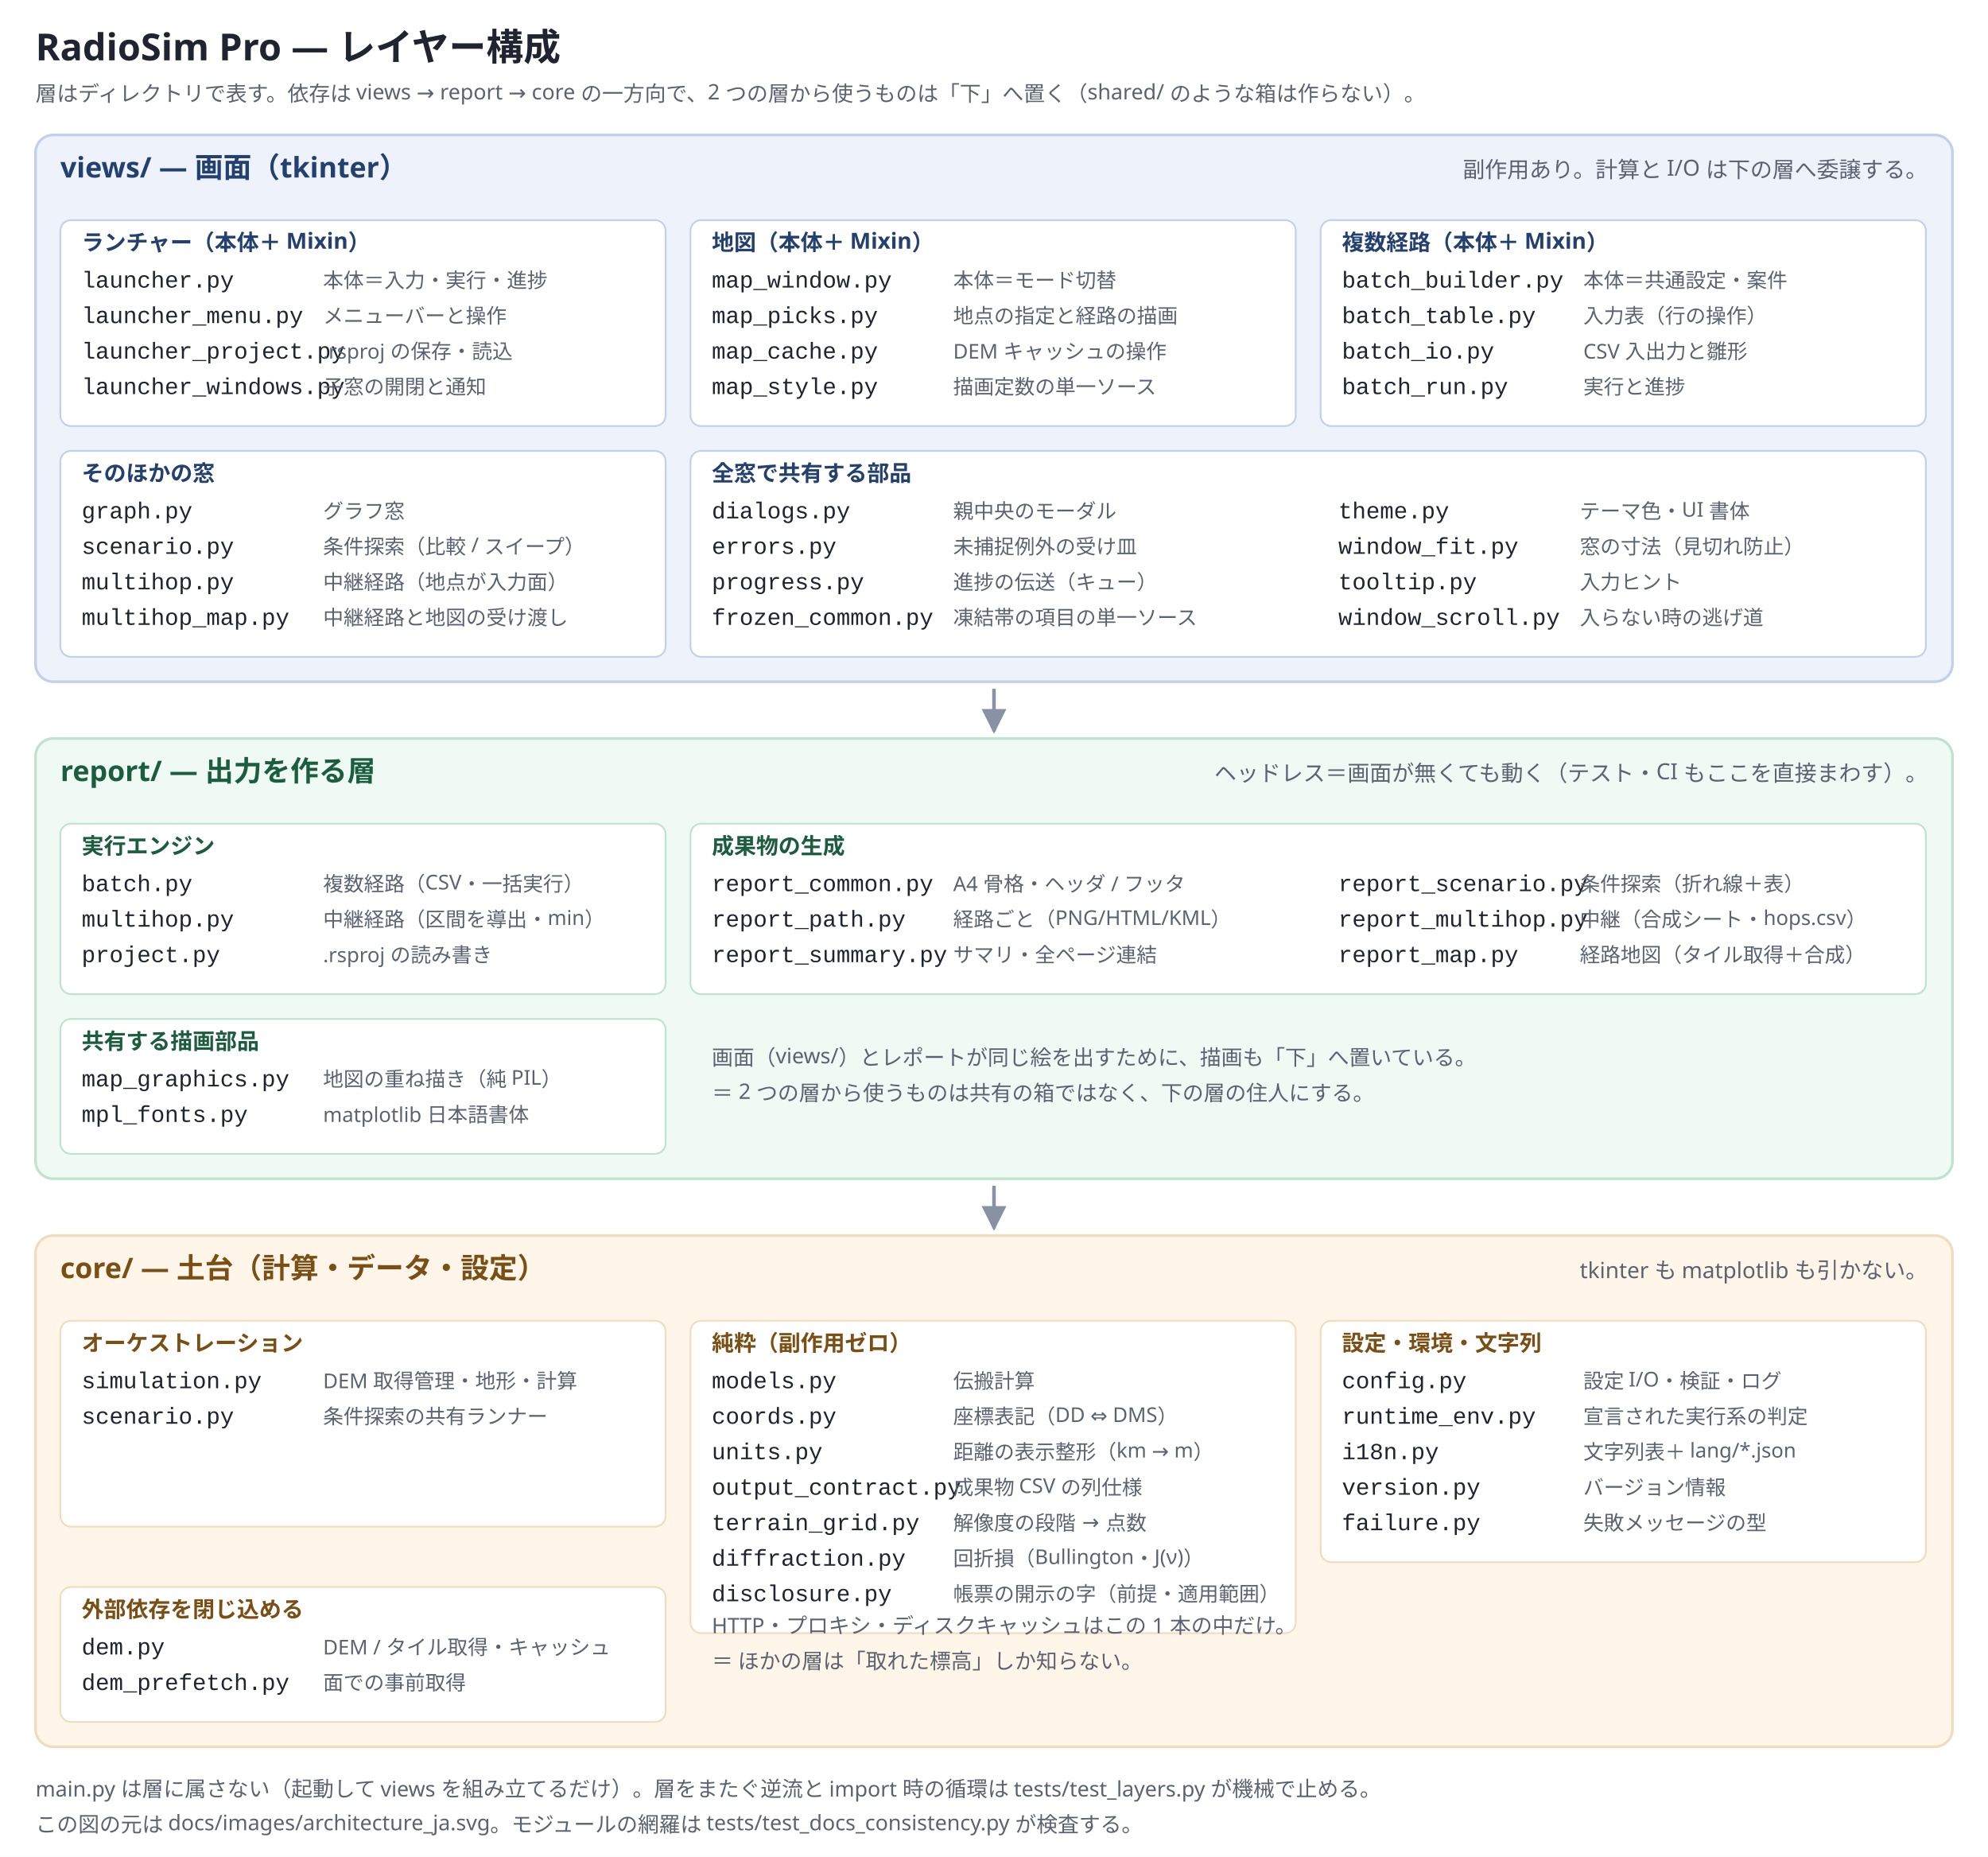
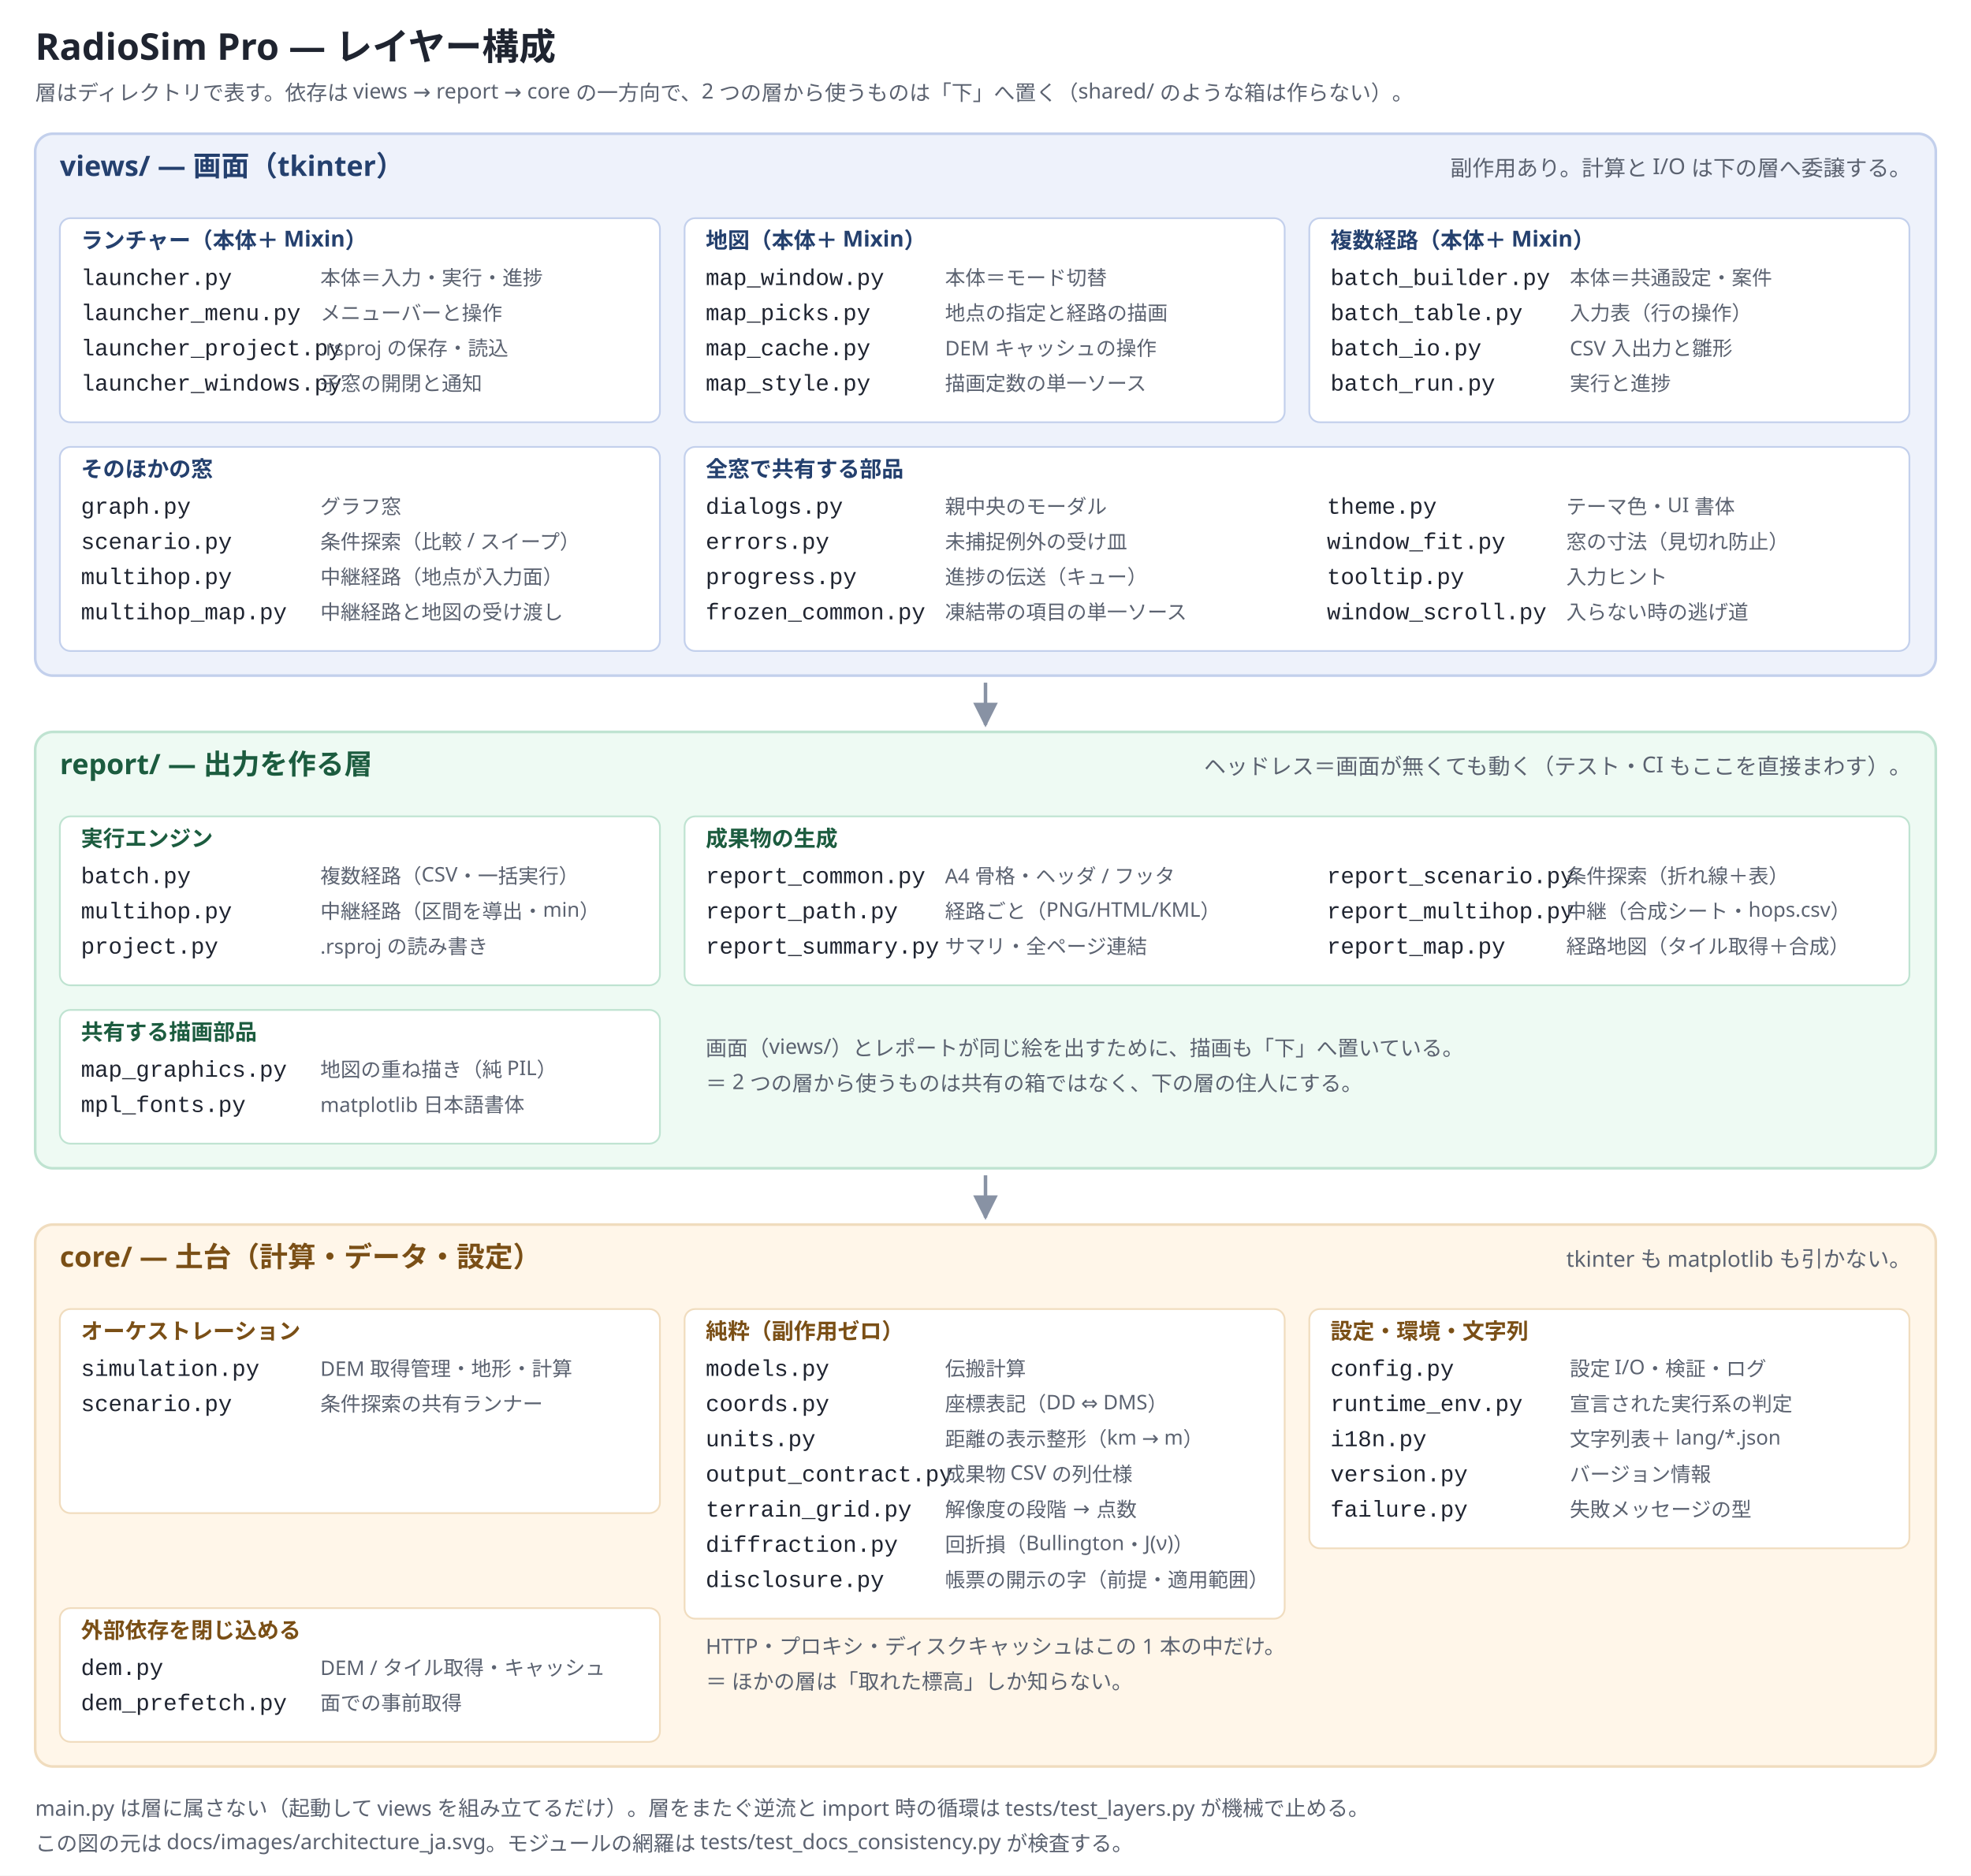
- <svg xmlns="http://www.w3.org/2000/svg" viewBox="0 0 1120 1046" width="1120" height="1046" role="img" aria-labelledby="ttl desc" font-family="'BIZ UDPGothic','Meiryo','Yu Gothic','Hiragino Sans',sans-serif">
+ <svg xmlns="http://www.w3.org/2000/svg" viewBox="0 0 1120 1066" width="1120" height="1066" role="img" aria-labelledby="ttl desc" font-family="'BIZ UDPGothic','Meiryo','Yu Gothic','Hiragino Sans',sans-serif">
  <defs>
    <marker id="ar" viewBox="0 0 10 10" refX="9" refY="5" markerWidth="7" markerHeight="7" orient="auto-start-reverse">
      <path d="M0,0 L10,5 L0,10 z" fill="#8892a4" />
    </marker>
    <style>
      .band  { stroke-width:1.5 }
      .card  { fill:#ffffff; stroke-width:1 }
      .lname { font-size:16px; font-weight:700 }
      .lrule { font-size:12.5px; fill:#5b6270 }
      .ctitle{ font-size:12.5px; font-weight:700 }
      .mod   { font-size:13px; font-family:Consolas,'Courier New',monospace; fill:#1f2430 }
      .role  { font-size:11.5px; fill:#5b6270 }
      .note  { font-size:12px; fill:#5b6270 }
      .arrow { stroke:#8892a4; stroke-width:2; marker-end:url(#ar) }
    </style>
  </defs>
-   <rect width="1120" height="1046" fill="#ffffff" />
+   <rect width="1120" height="1066" fill="#ffffff" />
  <text x="20" y="34" font-size="21" font-weight="700" fill="#1f2430">RadioSim Pro — レイヤー構成</text>
  <text x="20" y="57" class="note">層はディレクトリで表す。依存は views → report → core の一方向で、2 つの層から使うものは「下」へ置く（shared/ のような箱は作らない）。</text>
  <rect class="band" x="20" y="76" width="1080" height="308" rx="10" fill="#eef2fb" stroke="#c3d0ec" />
  <text x="34" y="100" class="lname" fill="#24406e">views/ — 画面（tkinter）</text>
  <text x="1086" y="100" class="lrule" text-anchor="end">副作用あり。計算と I/O は下の層へ委譲する。</text>
  <g>
    <rect class="card" x="34" y="124" width="341" height="116" rx="6" stroke="#c3d0ec" />
    <text x="46" y="141" class="ctitle" fill="#24406e">ランチャー（本体＋ Mixin）</text>
    <text x="46" y="162" class="mod">launcher.py</text>
    <text x="182" y="162" class="role">本体＝入力・実行・進捗</text>
    <text x="46" y="182" class="mod">launcher_menu.py</text>
    <text x="182" y="182" class="role">メニューバーと操作</text>
    <text x="46" y="202" class="mod">launcher_project.py</text>
    <text x="182" y="202" class="role">.rsproj の保存・読込</text>
    <text x="46" y="222" class="mod">launcher_windows.py</text>
    <text x="182" y="222" class="role">子窓の開閉と通知</text>
    <rect class="card" x="389" y="124" width="341" height="116" rx="6" stroke="#c3d0ec" />
    <text x="401" y="141" class="ctitle" fill="#24406e">地図（本体＋ Mixin）</text>
    <text x="401" y="162" class="mod">map_window.py</text>
    <text x="537" y="162" class="role">本体＝モード切替</text>
    <text x="401" y="182" class="mod">map_picks.py</text>
    <text x="537" y="182" class="role">地点の指定と経路の描画</text>
    <text x="401" y="202" class="mod">map_cache.py</text>
    <text x="537" y="202" class="role">DEM キャッシュの操作</text>
    <text x="401" y="222" class="mod">map_style.py</text>
    <text x="537" y="222" class="role">描画定数の単一ソース</text>
    <rect class="card" x="744" y="124" width="341" height="116" rx="6" stroke="#c3d0ec" />
    <text x="756" y="141" class="ctitle" fill="#24406e">複数経路（本体＋ Mixin）</text>
    <text x="756" y="162" class="mod">batch_builder.py</text>
    <text x="892" y="162" class="role">本体＝共通設定・案件</text>
    <text x="756" y="182" class="mod">batch_table.py</text>
    <text x="892" y="182" class="role">入力表（行の操作）</text>
    <text x="756" y="202" class="mod">batch_io.py</text>
    <text x="892" y="202" class="role">CSV 入出力と雛形</text>
    <text x="756" y="222" class="mod">batch_run.py</text>
    <text x="892" y="222" class="role">実行と進捗</text>
  </g>
  <g>
    <rect class="card" x="34" y="254" width="341" height="116" rx="6" stroke="#c3d0ec" />
    <text x="46" y="271" class="ctitle" fill="#24406e">そのほかの窓</text>
    <text x="46" y="292" class="mod">graph.py</text>
    <text x="182" y="292" class="role">グラフ窓</text>
    <text x="46" y="312" class="mod">scenario.py</text>
    <text x="182" y="312" class="role">条件探索（比較 / スイープ）</text>
    <text x="46" y="332" class="mod">multihop.py</text>
    <text x="182" y="332" class="role">中継経路（地点が入力面）</text>
    <text x="46" y="352" class="mod">multihop_map.py</text>
    <text x="182" y="352" class="role">中継経路と地図の受け渡し</text>
    <rect class="card" x="389" y="254" width="696" height="116" rx="6" stroke="#c3d0ec" />
    <text x="401" y="271" class="ctitle" fill="#24406e">全窓で共有する部品</text>
    <text x="401" y="292" class="mod">dialogs.py</text>
    <text x="537" y="292" class="role">親中央のモーダル</text>
    <text x="401" y="312" class="mod">errors.py</text>
    <text x="537" y="312" class="role">未捕捉例外の受け皿</text>
    <text x="401" y="332" class="mod">progress.py</text>
    <text x="537" y="332" class="role">進捗の伝送（キュー）</text>
    <text x="401" y="352" class="mod">frozen_common.py</text>
    <text x="537" y="352" class="role">凍結帯の項目の単一ソース</text>
    <text x="754" y="292" class="mod">theme.py</text>
    <text x="890" y="292" class="role">テーマ色・UI 書体</text>
    <text x="754" y="312" class="mod">window_fit.py</text>
    <text x="890" y="312" class="role">窓の寸法（見切れ防止）</text>
    <text x="754" y="332" class="mod">tooltip.py</text>
    <text x="890" y="332" class="role">入力ヒント</text>
    <text x="754" y="352" class="mod">window_scroll.py</text>
    <text x="890" y="352" class="role">入らない時の逃げ道</text>
  </g>
  <line class="arrow" x1="560" y1="388" x2="560" y2="412" />
  <rect class="band" x="20" y="416" width="1080" height="248" rx="10" fill="#eefaf3" stroke="#bfe3d1" />
  <text x="34" y="440" class="lname" fill="#1c5c3f">report/ — 出力を作る層</text>
  <text x="1086" y="440" class="lrule" text-anchor="end">ヘッドレス＝画面が無くても動く（テスト・CI もここを直接まわす）。</text>
  <g>
    <rect class="card" x="34" y="464" width="341" height="96" rx="6" stroke="#bfe3d1" />
    <text x="46" y="481" class="ctitle" fill="#1c5c3f">実行エンジン</text>
    <text x="46" y="502" class="mod">batch.py</text>
    <text x="182" y="502" class="role">複数経路（CSV・一括実行）</text>
    <text x="46" y="522" class="mod">multihop.py</text>
    <text x="182" y="522" class="role">中継経路（区間を導出・min）</text>
    <text x="46" y="542" class="mod">project.py</text>
    <text x="182" y="542" class="role">.rsproj の読み書き</text>
    <rect class="card" x="389" y="464" width="696" height="96" rx="6" stroke="#bfe3d1" />
    <text x="401" y="481" class="ctitle" fill="#1c5c3f">成果物の生成</text>
    <text x="401" y="502" class="mod">report_common.py</text>
    <text x="537" y="502" class="role">A4 骨格・ヘッダ / フッタ</text>
    <text x="401" y="522" class="mod">report_path.py</text>
    <text x="537" y="522" class="role">経路ごと（PNG/HTML/KML）</text>
    <text x="401" y="542" class="mod">report_summary.py</text>
    <text x="537" y="542" class="role">サマリ・全ページ連結</text>
    <text x="754" y="502" class="mod">report_scenario.py</text>
    <text x="890" y="502" class="role">条件探索（折れ線＋表）</text>
    <text x="754" y="522" class="mod">report_multihop.py</text>
    <text x="890" y="522" class="role">中継（合成シート・hops.csv）</text>
    <text x="754" y="542" class="mod">report_map.py</text>
    <text x="890" y="542" class="role">経路地図（タイル取得＋合成）</text>
  </g>
  <g>
    <rect class="card" x="34" y="574" width="341" height="76" rx="6" stroke="#bfe3d1" />
    <text x="46" y="591" class="ctitle" fill="#1c5c3f">共有する描画部品</text>
    <text x="46" y="612" class="mod">map_graphics.py</text>
    <text x="182" y="612" class="role">地図の重ね描き（純 PIL）</text>
    <text x="46" y="632" class="mod">mpl_fonts.py</text>
    <text x="182" y="632" class="role">matplotlib 日本語書体</text>
    <text x="401" y="600" class="note">画面（views/）とレポートが同じ絵を出すために、描画も「下」へ置いている。</text>
    <text x="401" y="620" class="note">＝ 2 つの層から使うものは共有の箱ではなく、下の層の住人にする。</text>
  </g>
  <line class="arrow" x1="560" y1="668" x2="560" y2="692" />
-   <rect class="band" x="20" y="696" width="1080" height="288" rx="10" fill="#fff6e9" stroke="#f0dcbe" />
+   <rect class="band" x="20" y="696" width="1080" height="308" rx="10" fill="#fff6e9" stroke="#f0dcbe" />
  <text x="34" y="720" class="lname" fill="#7a4f16">core/ — 土台（計算・データ・設定）</text>
  <text x="1086" y="720" class="lrule" text-anchor="end">tkinter も matplotlib も引かない。</text>
  <g>
    <rect class="card" x="34" y="744" width="341" height="116" rx="6" stroke="#f0dcbe" />
    <text x="46" y="761" class="ctitle" fill="#7a4f16">オーケストレーション</text>
    <text x="46" y="782" class="mod">simulation.py</text>
    <text x="182" y="782" class="role">DEM 取得管理・地形・計算</text>
    <text x="46" y="802" class="mod">scenario.py</text>
    <text x="182" y="802" class="role">条件探索の共有ランナー</text>
    <rect class="card" x="389" y="744" width="341" height="176" rx="6" stroke="#f0dcbe" />
    <text x="401" y="761" class="ctitle" fill="#7a4f16">純粋（副作用ゼロ）</text>
    <text x="401" y="782" class="mod">models.py</text>
    <text x="537" y="782" class="role">伝搬計算</text>
    <text x="401" y="802" class="mod">coords.py</text>
    <text x="537" y="802" class="role">座標表記（DD ⇔ DMS）</text>
    <text x="401" y="822" class="mod">units.py</text>
    <text x="537" y="822" class="role">距離の表示整形（km → m）</text>
    <text x="401" y="842" class="mod">output_contract.py</text>
    <text x="537" y="842" class="role">成果物 CSV の列仕様</text>
    <text x="401" y="862" class="mod">terrain_grid.py</text>
    <text x="537" y="862" class="role">解像度の段階 → 点数</text>
    <text x="401" y="882" class="mod">diffraction.py</text>
    <text x="537" y="882" class="role">回折損（Bullington・J(ν)）</text>
    <text x="401" y="902" class="mod">disclosure.py</text>
    <text x="537" y="902" class="role">帳票の開示の字（前提・適用範囲）</text>
    <rect class="card" x="744" y="744" width="341" height="136" rx="6" stroke="#f0dcbe" />
    <text x="756" y="761" class="ctitle" fill="#7a4f16">設定・環境・文字列</text>
    <text x="756" y="782" class="mod">config.py</text>
    <text x="892" y="782" class="role">設定 I/O・検証・ログ</text>
    <text x="756" y="802" class="mod">runtime_env.py</text>
    <text x="892" y="802" class="role">宣言された実行系の判定</text>
    <text x="756" y="822" class="mod">i18n.py</text>
    <text x="892" y="822" class="role">文字列表＋ lang/*.json</text>
    <text x="756" y="842" class="mod">version.py</text>
    <text x="892" y="842" class="role">バージョン情報</text>
    <text x="756" y="862" class="mod">failure.py</text>
    <text x="892" y="862" class="role">失敗メッセージの型</text>
  </g>
  <g>
-     <rect class="card" x="34" y="894" width="341" height="76" rx="6" stroke="#f0dcbe" />
-     <text x="46" y="911" class="ctitle" fill="#7a4f16">外部依存を閉じ込める</text>
-     <text x="46" y="932" class="mod">dem.py</text>
-     <text x="182" y="932" class="role">DEM / タイル取得・キャッシュ</text>
-     <text x="46" y="952" class="mod">dem_prefetch.py</text>
-     <text x="182" y="952" class="role">面での事前取得</text>
-     <text x="401" y="920" class="note">HTTP・プロキシ・ディスクキャッシュはこの 1 本の中だけ。</text>
-     <text x="401" y="940" class="note">＝ ほかの層は「取れた標高」しか知らない。</text>
+     <rect class="card" x="34" y="914" width="341" height="76" rx="6" stroke="#f0dcbe" />
+     <text x="46" y="931" class="ctitle" fill="#7a4f16">外部依存を閉じ込める</text>
+     <text x="46" y="952" class="mod">dem.py</text>
+     <text x="182" y="952" class="role">DEM / タイル取得・キャッシュ</text>
+     <text x="46" y="972" class="mod">dem_prefetch.py</text>
+     <text x="182" y="972" class="role">面での事前取得</text>
+     <text x="401" y="940" class="note">HTTP・プロキシ・ディスクキャッシュはこの 1 本の中だけ。</text>
+     <text x="401" y="960" class="note">＝ ほかの層は「取れた標高」しか知らない。</text>
  </g>
-   <text x="20" y="1012" class="note">main.py は層に属さない（起動して views を組み立てるだけ）。層をまたぐ逆流と import 時の循環は tests/test_layers.py が機械で止める。</text>
-   <text x="20" y="1032" class="note">この図の元は docs/images/architecture_ja.svg。モジュールの網羅は tests/test_docs_consistency.py が検査する。</text>
+   <text x="20" y="1032" class="note">main.py は層に属さない（起動して views を組み立てるだけ）。層をまたぐ逆流と import 時の循環は tests/test_layers.py が機械で止める。</text>
+   <text x="20" y="1052" class="note">この図の元は docs/images/architecture_ja.svg。モジュールの網羅は tests/test_docs_consistency.py が検査する。</text>
</svg>
